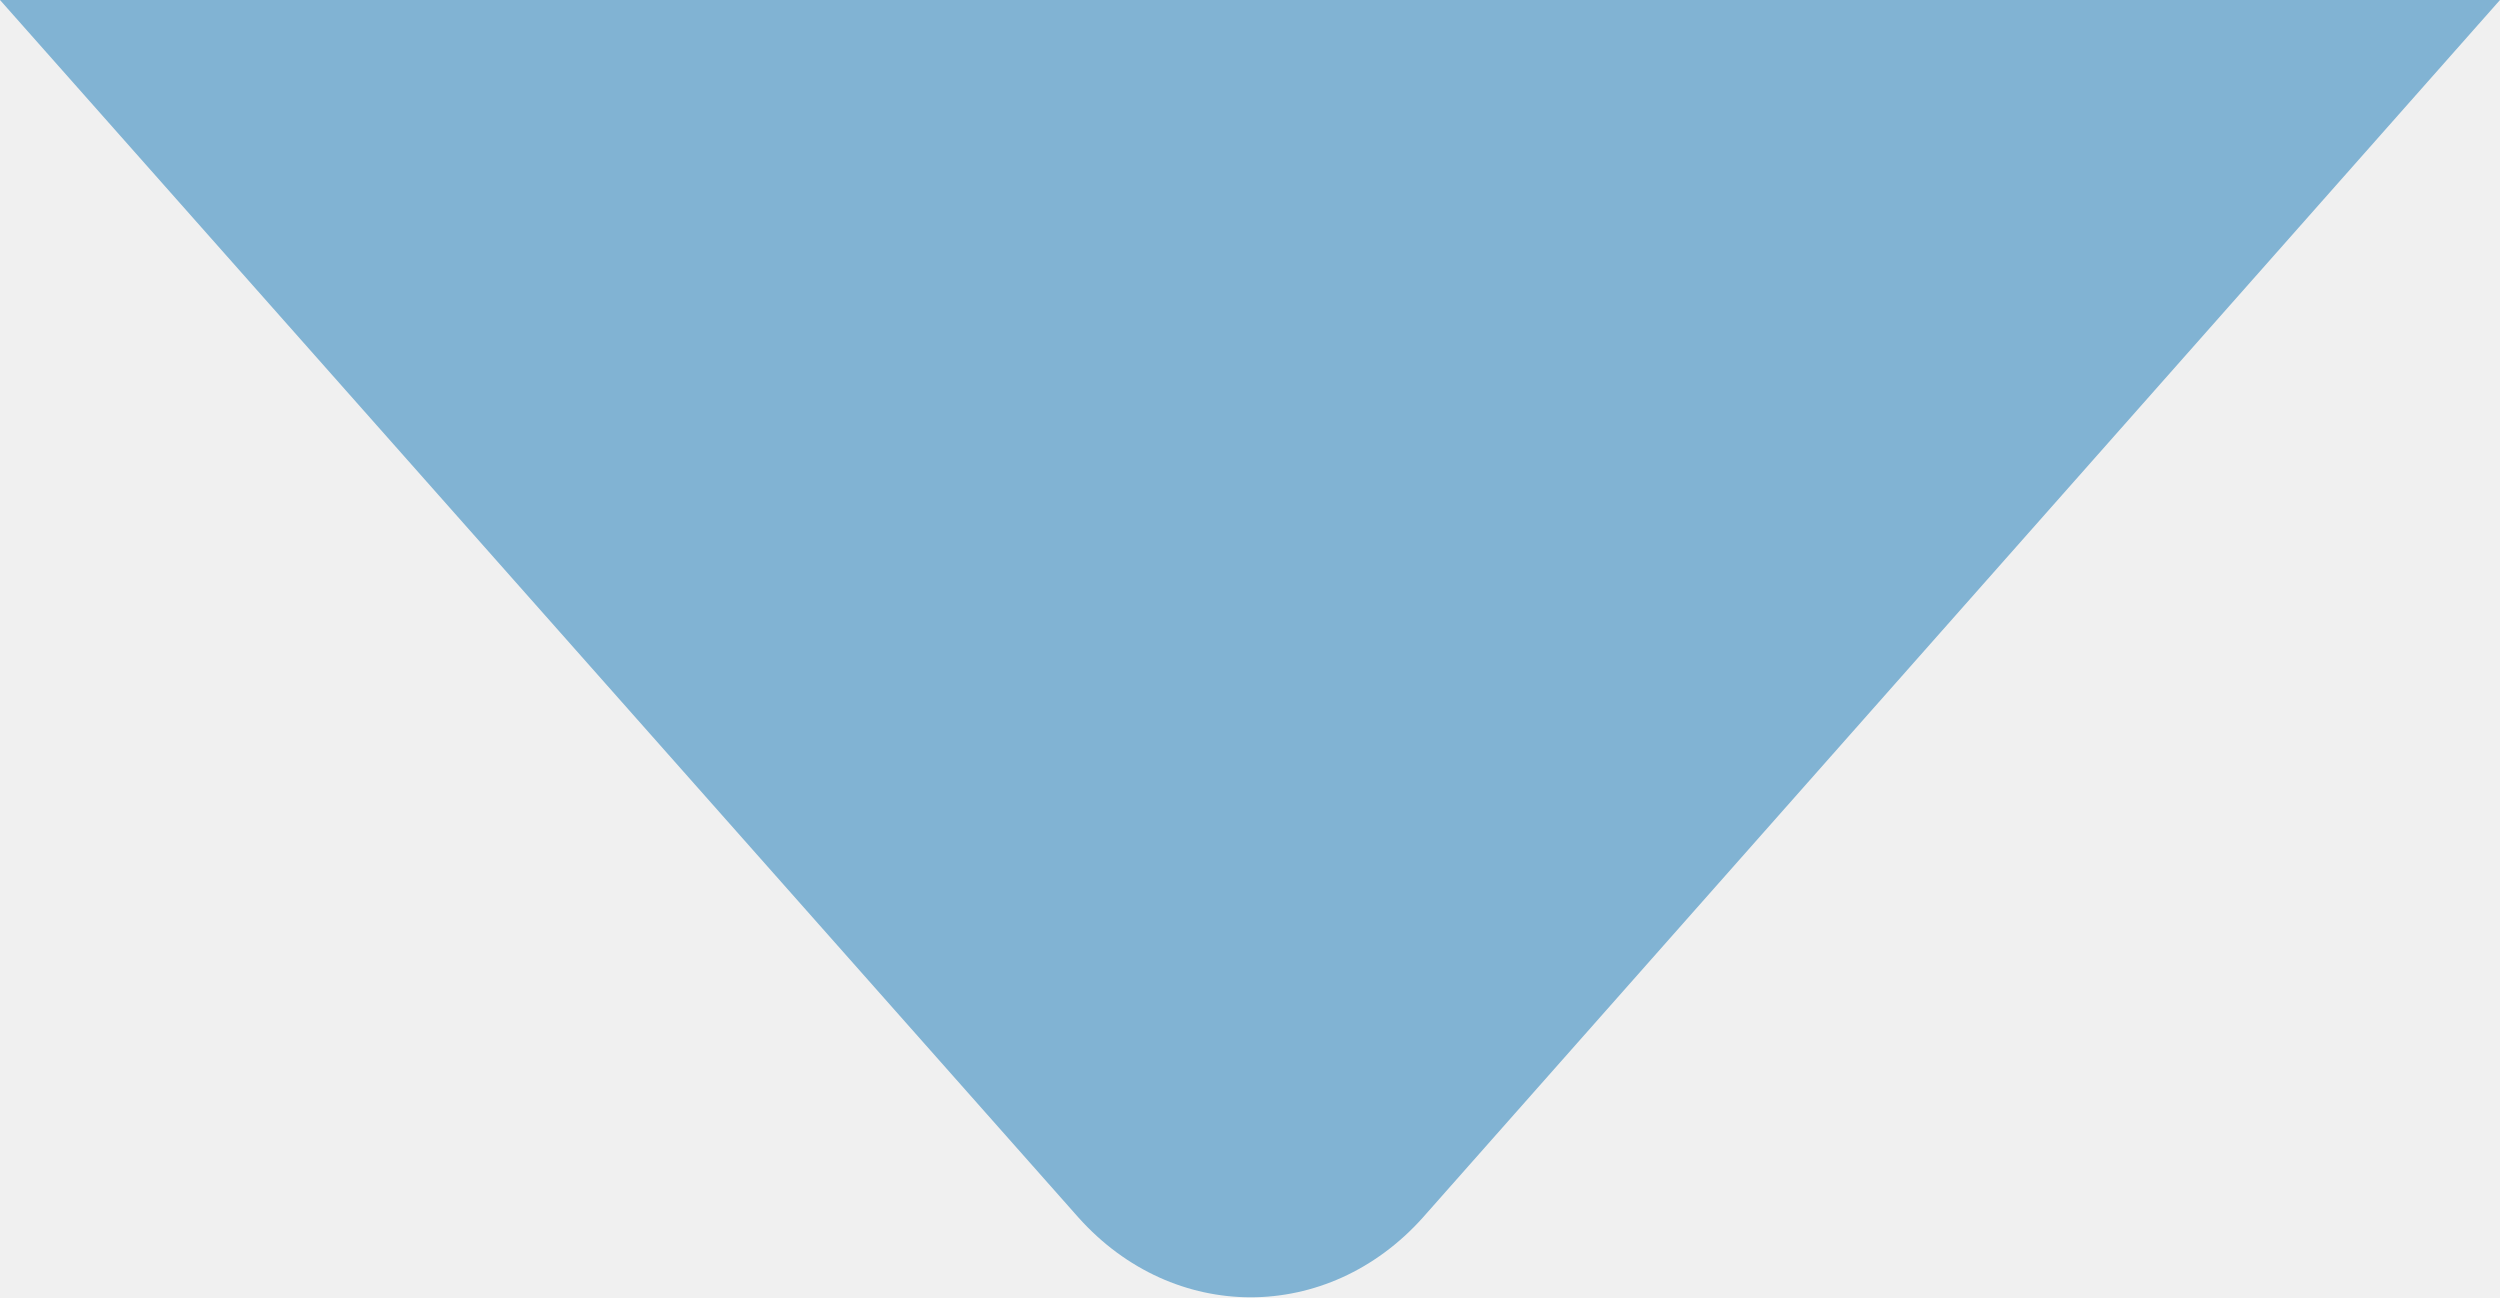
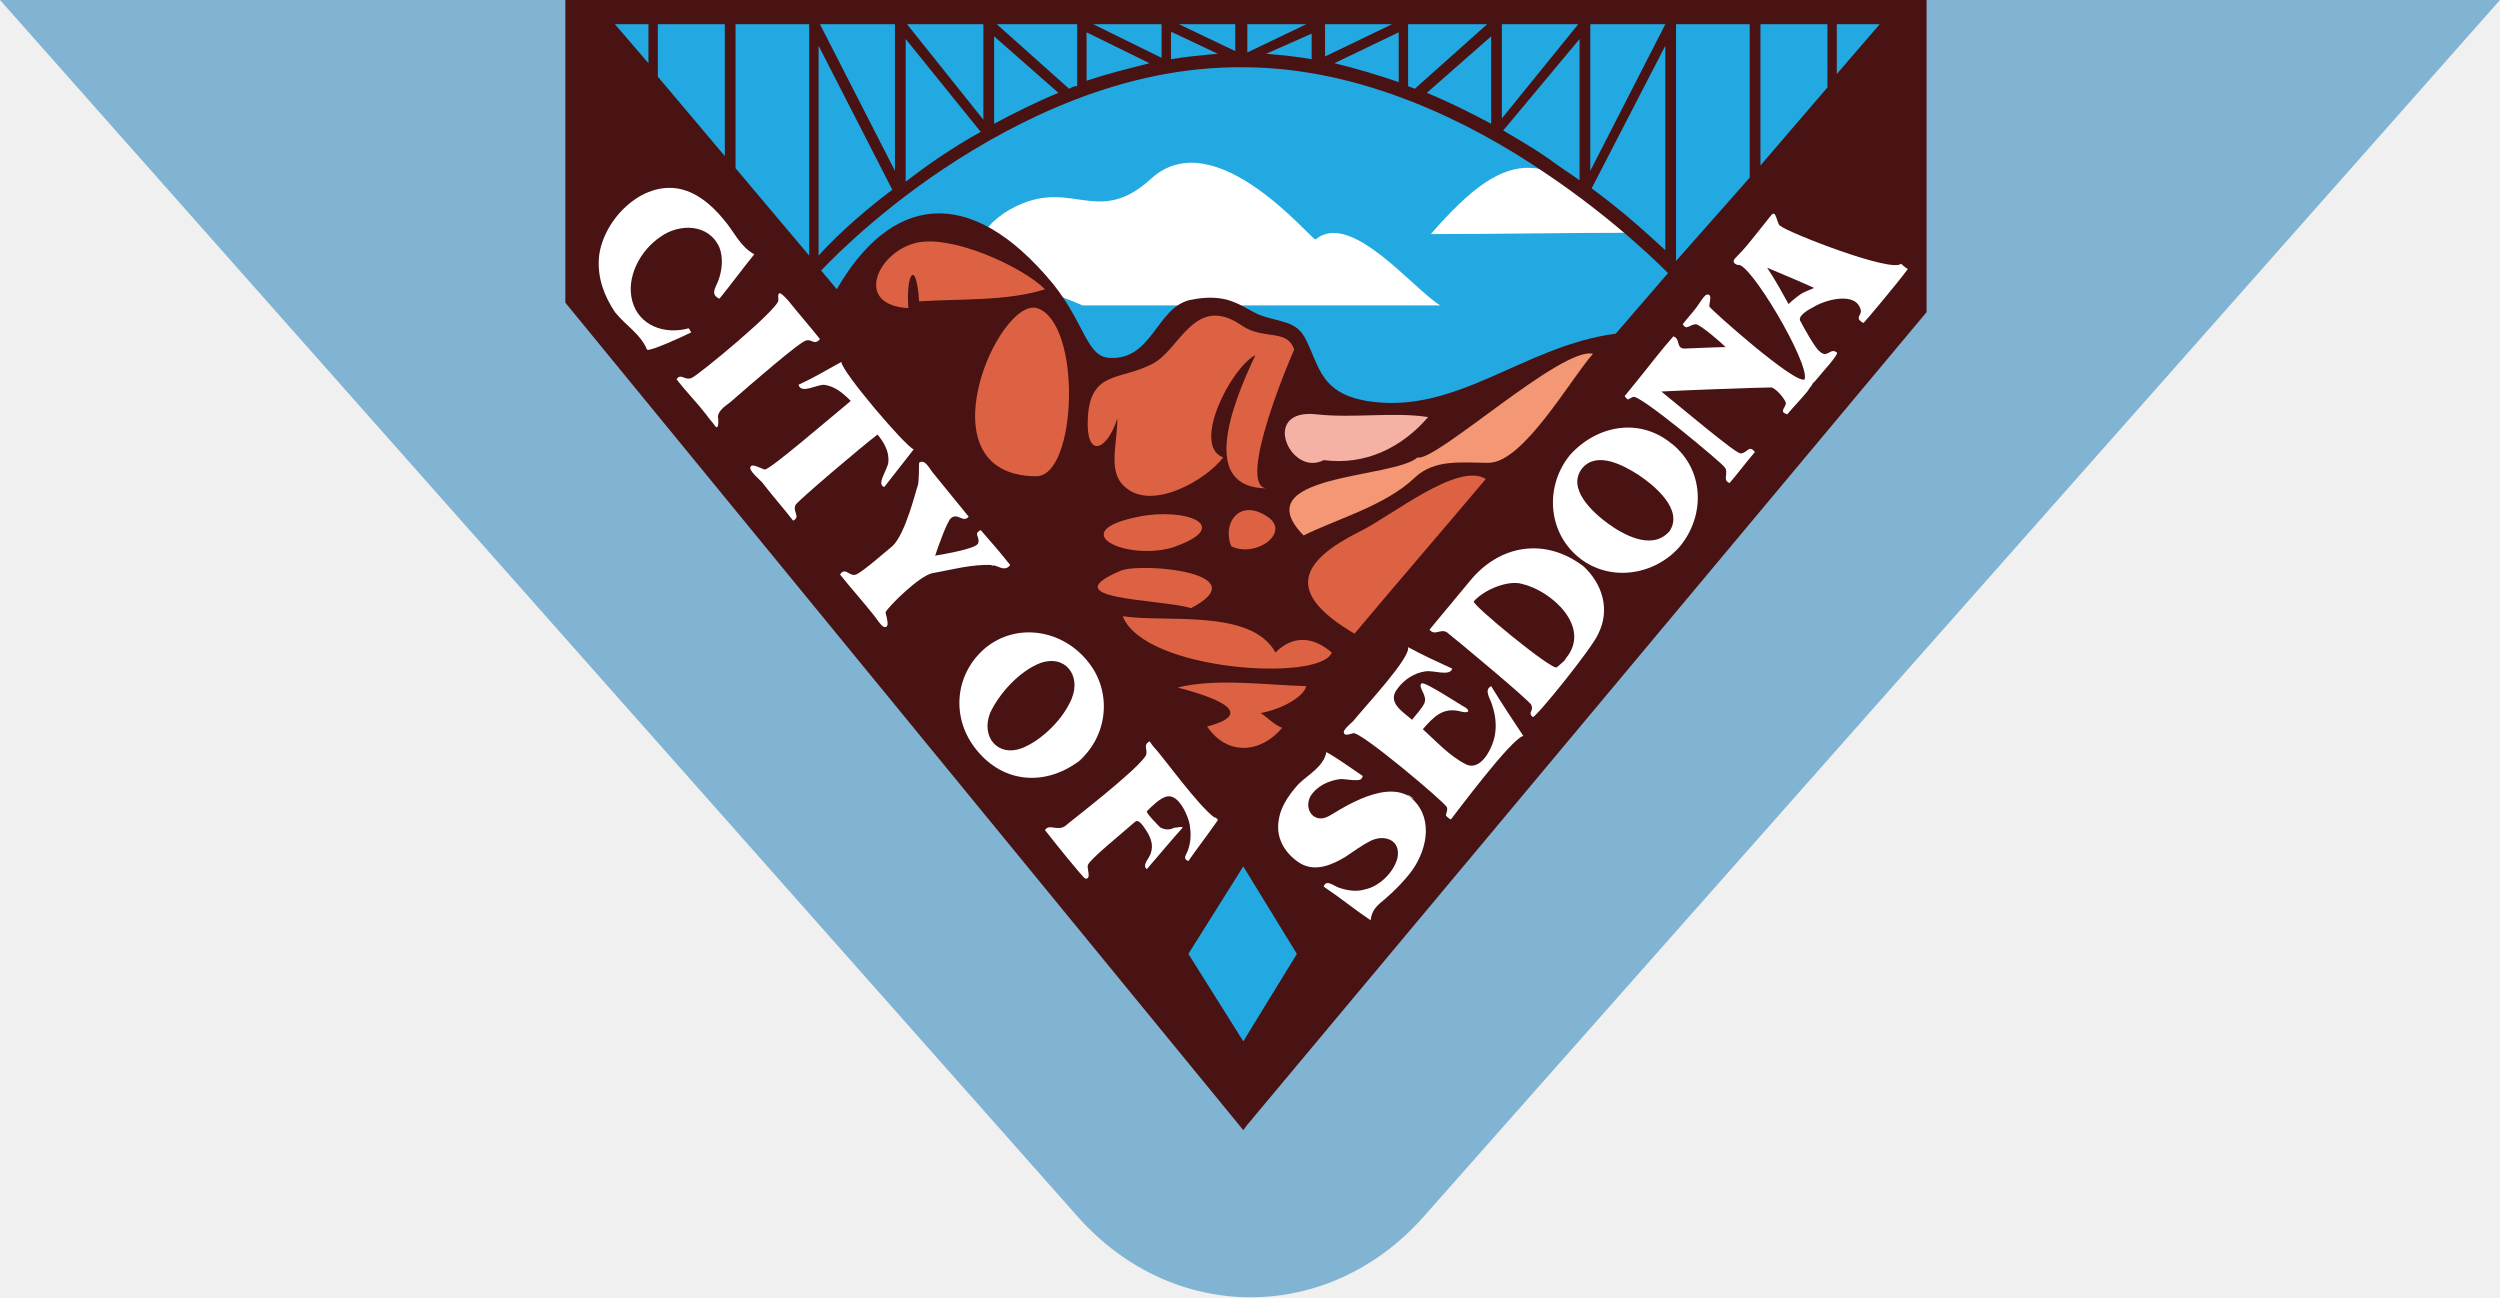
<svg xmlns="http://www.w3.org/2000/svg" width="185" height="96" viewBox="0 0 185 96" fill="none">
  <path d="M185 0H0L79.81 90.101C86.849 97.966 98.25 97.966 105.289 90.101L185 0Z" fill="#81B3D3" />
+   <path d="M42.83 0.697L92.004 58.84L140.882 1.095L42.83 0.697Z" fill="#23A9E1" />
+   <path d="M120.954 17.224C115.898 17.224 110.941 17.323 105.884 17.323C111.833 10.454 114.51 11.151 120.954 17.224Z" fill="white" />
+   <path d="M80.107 22.6C88.931 22.6 97.754 22.6 106.578 22.6C104.595 21.405 99.936 15.531 97.358 17.721C97.16 17.921 89.922 8.861 85.163 13.241C80.999 17.025 79.116 12.744 74.357 15.73C69.102 19.314 77.529 21.405 80.107 22.6Z" fill="white" />
+   <path d="M92.302 0H41.838V22.401L92.004 83.63L92.302 83.231L142.567 23.098V0H92.302ZM54.429 1.792H59.882V18.916L54.429 12.445V1.792ZM53.636 11.549L48.679 5.675V1.792H53.636V11.549ZM72.771 8.861L67.12 1.792H72.771V8.861ZM66.227 12.644L60.675 1.792H66.227V12.644ZM60.576 3.385L66.029 14.038C63.253 16.129 61.369 18.02 60.576 18.916V3.385ZM67.02 2.887L72.572 9.757C71.482 10.354 70.391 11.051 69.499 11.648C68.607 12.246 67.814 12.843 67.02 13.441V2.887ZM73.564 2.688L78.323 6.87C76.637 7.566 75.051 8.363 73.564 9.159V2.688ZM79.116 6.571L73.762 1.792H79.711V6.372C79.413 6.372 79.314 6.471 79.116 6.571ZM98.052 1.792H103.009L98.052 4.181V1.792ZM92.302 1.792H96.664L92.302 3.883V1.792ZM91.409 3.783L87.245 1.792H91.409V3.783ZM85.957 4.281L80.9 1.792H85.957V4.281ZM80.405 2.389L85.064 4.679C83.478 5.078 81.892 5.476 80.405 5.974V2.389ZM86.75 2.389L90.121 3.982C88.931 4.082 87.84 4.181 86.651 4.381V2.389H86.75ZM97.061 2.489V4.381C95.97 4.181 94.879 4.082 93.69 3.982L97.061 2.489ZM103.505 2.389V6.073C102.018 5.575 100.431 5.078 98.746 4.679L103.505 2.389ZM104.199 1.792H110.048L104.695 6.571C104.496 6.471 104.397 6.471 104.199 6.372V1.792ZM117.682 1.792H123.234L117.682 12.644V1.792ZM111.139 1.792H116.79L111.139 8.761V1.792ZM110.346 2.688V9.159C108.858 8.363 107.272 7.566 105.587 6.87L110.346 2.688ZM116.889 2.887V13.341C116.195 12.843 115.402 12.345 114.609 11.748C113.617 11.051 112.428 10.354 111.238 9.657L116.889 2.887ZM123.234 3.385V18.518C122.144 17.522 120.359 15.83 117.781 13.938L123.234 3.385ZM124.027 19.314V1.792H129.48V13.142L124.027 19.314C124.126 19.414 124.027 19.414 124.027 19.314ZM130.273 1.792H135.23V6.471L130.273 12.246V1.792ZM47.985 1.792V4.679L45.506 1.792H47.985ZM60.675 19.912L60.774 20.011C60.774 20.011 64.344 16.129 69.895 12.445C75.15 8.96 83.081 4.878 92.004 4.978C100.828 4.978 108.958 9.159 114.113 12.644C119.665 16.328 123.333 20.111 123.432 20.21L119.566 24.691C112.725 25.587 107.768 30.764 101.125 29.669C97.754 29.071 97.655 27.18 96.664 25.189C95.97 23.695 94.78 23.894 93.194 23.297C91.806 22.7 90.914 21.604 88.039 22.202C85.56 22.799 85.263 26.682 82.09 26.483C80.405 26.383 80.305 23.994 77.926 21.007C71.68 13.441 65.831 14.536 61.865 21.505L91.905 57.247L60.675 19.912ZM135.924 5.476V1.792H139.097L135.924 5.476Z" fill="#491213" />
+   <path d="M87.939 70.588L92.004 64.116L95.97 70.588L92.004 77.059L87.939 70.588Z" fill="#23A9E1" />
+   <path d="M64.938 32.158C65.434 32.755 65.831 33.452 65.731 34.248C65.632 34.846 64.839 35.841 65.434 36.04C66.128 35.144 66.921 34.149 67.615 33.253C67.02 33.054 62.261 27.478 62.261 26.781C61.171 27.379 60.179 27.976 59.089 28.474C59.287 29.171 60.378 28.474 60.973 28.474C61.766 28.573 62.361 29.071 62.956 29.669C61.27 31.062 57.106 34.647 56.61 34.746C56.412 34.746 55.52 34.149 55.52 34.647C55.52 34.945 56.412 35.642 56.511 35.841C57.205 36.737 57.998 37.633 58.692 38.529C59.287 38.231 58.593 37.833 58.891 37.335C59.188 36.937 63.749 33.054 64.938 32.158Z" fill="white" />
+   <path d="M59.684 25.189C60.081 25.089 60.279 25.587 60.675 25.089C59.882 24.093 59.089 23.197 58.296 22.202C57.899 21.803 57.503 21.306 57.602 22.202C57.701 22.799 51.554 27.877 51.158 27.976C50.662 28.175 50.365 27.578 50.067 28.076C50.761 28.972 51.554 29.768 52.248 30.664C52.447 30.963 52.744 31.262 52.942 31.56C53.24 31.859 53.141 30.863 53.141 30.963C53.041 30.465 53.636 30.067 54.033 29.768C55.52 28.474 59.287 25.189 59.684 25.189Z" fill="white" />
+   <path d="M50.959 24.293C49.175 24.79 47.291 24.093 46.795 22.301C46.3 20.509 47.39 18.518 48.877 17.522C50.265 16.527 52.447 16.527 53.24 18.319C53.537 19.115 53.438 20.011 53.141 20.808C52.942 21.306 52.546 21.803 53.24 22.102C54.132 21.007 54.925 19.912 55.817 18.817C54.727 18.219 54.33 17.124 53.537 16.228C52.645 15.133 51.455 14.137 50.067 13.938C47.192 13.54 44.515 16.527 44.317 19.115C44.218 20.609 44.713 21.903 45.507 23.098C46.3 24.093 47.39 24.691 47.886 25.885C48.183 25.985 50.563 24.89 51.158 24.591C51.059 24.492 51.059 24.392 50.959 24.293C50.959 24.293 50.265 24.492 50.959 24.293Z" fill="white" />
+   <path d="M89.922 60.532C88.733 59.736 85.957 55.853 85.362 55.255C85.263 55.156 85.164 54.957 85.064 54.857C85.064 54.857 84.767 55.056 84.866 55.056C84.668 55.156 84.965 55.654 84.767 55.952C83.974 57.147 79.017 60.93 78.818 61.129C78.224 61.528 77.629 60.93 77.331 61.428C78.025 62.324 80.107 64.913 80.306 65.012C80.801 65.112 80.405 64.216 80.504 64.017C80.603 63.618 83.082 61.627 83.974 60.831C84.271 60.532 84.668 61.229 84.866 61.528C85.164 62.025 85.362 62.523 85.164 63.121C85.064 63.519 84.47 64.017 84.866 64.315C85.461 63.618 87.246 61.528 87.444 61.328C87.741 61.03 86.849 61.328 86.948 61.229C86.552 61.428 86.254 61.428 85.858 61.229C85.758 61.129 84.767 60.134 84.866 60.034C85.263 59.636 85.858 59.039 86.353 58.939C87.246 58.74 87.94 60.432 88.039 61.03C88.138 61.627 88.138 62.224 87.939 62.822C87.84 63.22 87.444 63.519 87.939 63.718C88.633 62.722 89.328 61.826 90.022 60.831C90.22 60.632 90.022 60.532 89.922 60.532C90.121 60.532 89.823 60.432 89.922 60.532Z" fill="white" />
+   <path d="M79.81 56.35C81.991 54.459 82.288 51.273 80.603 49.083C78.719 46.594 75.249 45.996 72.87 47.988C70.689 49.879 70.391 52.965 72.077 55.255C74.059 57.944 77.232 58.242 79.81 56.35C80.999 55.455 79.711 56.45 79.81 56.35ZM79.314 51.671C78.719 53.165 77.133 54.758 75.646 55.355C73.861 56.052 72.572 54.559 73.266 52.766C73.96 51.273 75.447 49.68 76.935 49.083C78.818 48.386 80.008 49.979 79.314 51.671C79.413 51.472 78.917 52.567 79.314 51.671Z" fill="white" />
+   <path d="M73.465 41.815C73.96 41.914 74.357 42.313 74.754 41.815C74.059 40.919 73.266 40.023 72.572 39.226C71.978 39.525 72.572 39.724 72.374 40.222C72.176 40.62 69.796 41.018 69.201 41.118C69.4 40.521 70.094 38.529 70.391 38.33C70.887 37.932 71.284 38.729 71.68 38.231C70.788 37.136 69.895 36.041 69.003 34.945C68.706 34.547 68.408 33.95 68.012 34.248C68.012 34.248 68.012 35.742 67.913 35.941C67.814 36.14 67.02 39.525 66.029 40.421C65.533 40.819 63.848 42.313 63.352 42.512C62.856 42.711 62.559 41.914 62.162 42.512C62.956 43.507 63.848 44.503 64.641 45.499C64.74 45.598 65.236 46.395 65.434 46.395C65.93 46.494 65.533 45.499 65.533 45.3C65.731 44.901 68.012 42.611 69.003 42.412C70.193 42.213 71.978 41.715 73.465 41.815C73.762 41.914 73.068 41.815 73.465 41.815Z" fill="white" />
+   <path d="M67.219 22.799C63.253 22.6 64.839 18.817 67.615 18.02C70.193 17.224 75.646 19.713 77.331 21.405C74.555 22.301 70.986 22.102 68.012 22.301C67.814 19.115 67.02 20.21 67.219 22.799Z" fill="#DC6243" />
+   <path d="M76.637 35.244C68.111 35.144 73.861 22.003 76.736 22.799C80.107 23.894 79.711 35.343 76.637 35.244Z" fill="#DC6243" />
+   <path d="M82.685 30.963C81.892 33.452 80.305 33.95 80.504 30.863C80.702 27.379 82.982 28.175 85.362 26.881C87.345 25.786 88.435 21.704 91.905 24.093C93.492 25.189 95.276 24.293 95.772 25.885C95.772 25.786 91.31 36.14 93.789 36.14C88.832 36.14 91.013 30.266 92.897 26.284C91.112 27.18 88.138 32.954 90.517 33.85C89.228 35.543 85.362 37.733 83.379 36.14C81.892 35.045 82.685 32.954 82.685 30.963Z" fill="#DC6243" />
+   <path d="M86.75 40.521C83.28 41.516 78.719 39.326 84.271 38.231C87.741 37.534 91.409 38.928 86.75 40.521C86.849 40.521 86.651 40.521 86.75 40.521Z" fill="#DC6243" />
+   <path d="M91.112 40.421C90.418 38.728 91.707 36.837 93.789 38.231C95.573 39.425 92.897 41.317 91.112 40.421Z" fill="#DC6243" />
+   <path d="M88.138 45.001C85.758 44.304 77.728 44.403 82.982 42.213C84.668 41.616 93.095 42.412 88.138 45.001Z" fill="#DC6243" />
+   <path d="M98.548 48.286C97.16 47.092 95.673 46.992 94.384 48.286C92.599 45.001 86.155 46.096 83.082 45.598C84.668 49.68 97.755 50.477 98.548 48.286Z" fill="#DC6243" />
+   <path d="M96.664 50.775C93.491 50.676 90.021 50.178 87.146 50.875C89.03 51.373 93.491 52.667 89.327 53.762C90.814 55.952 93.293 55.753 94.879 53.861C94.185 53.563 93.888 53.165 93.293 52.766C94.879 52.468 96.466 51.572 96.664 50.775Z" fill="#DC6243" />
+   <path d="M100.233 46.892C94.978 43.806 96.267 41.516 100.63 39.326C102.91 38.231 107.867 34.149 109.949 35.443C106.677 39.326 103.406 43.109 100.233 46.892Z" fill="#DC6243" />
+   <path d="M96.466 39.625C92.004 35.045 103.108 35.443 104.893 33.85C106.182 34.248 115.6 25.587 117.88 26.184C116.195 28.076 112.725 34.248 110.147 34.248C108.164 34.248 106.182 33.95 104.694 35.343C102.513 37.434 98.845 38.43 96.466 39.625Z" fill="#F49774" />
+   <path d="M97.953 34.049C95.474 35.343 93.194 30.166 97.457 30.664C100.233 30.963 103.108 30.465 105.686 30.863C103.703 33.153 101.026 34.447 97.953 34.049Z" fill="#F4B1A4" />
+   <path d="M110.445 52.269C110.643 52.866 110.742 53.563 110.643 54.26C110.544 55.156 109.652 57.147 108.462 56.55C107.272 55.952 106.281 54.857 105.289 53.961C106.082 53.065 106.776 52.269 108.164 52.667C108.561 52.766 108.858 52.667 108.462 52.368C108.065 52.169 105.388 50.377 105.19 50.576C104.893 50.875 105.686 51.472 105.388 52.069C105.19 52.468 104.794 52.866 104.496 53.264C103.802 52.667 102.613 51.97 103.406 50.974C103.901 50.277 104.694 49.78 105.488 49.68C106.082 49.581 107.272 50.078 107.47 49.481C106.38 48.983 105.289 48.485 104.199 47.888C104.397 48.684 100.927 52.368 100.134 53.364C100.035 53.463 99.44 53.961 99.44 54.16C99.44 54.559 100.035 54.26 100.134 54.26C100.63 54.061 106.876 59.337 107.074 59.736C107.173 60.034 106.876 60.333 107.074 60.432C107.074 60.432 107.272 60.632 107.371 60.632C107.768 60.134 111.833 54.658 112.725 54.459C111.932 53.264 111.139 52.069 110.346 50.775C109.751 51.074 110.346 51.771 110.445 52.269Z" fill="white" />
+   <path d="M104.298 58.939C102.216 57.645 98.746 60.233 98.25 60.432C97.259 60.93 96.466 59.935 96.962 58.939C97.457 58.143 98.349 57.744 99.242 57.645C99.539 57.645 100.531 57.844 100.729 57.645C100.828 57.446 100.927 57.446 100.729 57.346C99.837 56.749 99.043 56.151 98.151 55.654C97.953 56.749 96.763 57.346 96.069 58.043C95.276 58.939 94.582 59.935 94.582 61.229C94.582 62.324 95.276 63.32 96.267 63.917C97.358 64.514 98.548 64.017 99.539 63.419C100.134 63.021 100.828 62.523 101.423 62.224C102.414 61.727 103.703 62.125 103.406 63.519C103.108 64.614 102.018 65.609 101.026 65.809C100.431 66.008 99.737 65.908 99.143 65.709C98.746 65.609 98.151 65.012 97.953 65.609C99.143 66.406 100.233 67.302 101.423 68.099C101.522 67.302 101.919 67.003 102.513 66.506C103.207 65.908 103.901 65.211 104.496 64.415C105.686 62.722 106.083 60.333 104.298 58.939Z" fill="white" />
+   <path d="M104.298 58.939C103.703 58.441 105.29 59.536 104.298 58.939V58.939Z" fill="white" />
+   <path d="M140.683 19.514C139.989 20.21 132.355 17.224 131.76 16.726C131.463 16.626 131.463 15.432 131.066 15.93C130.67 16.427 130.273 16.925 129.877 17.423C129.48 17.921 129.084 18.419 128.588 18.916C128.29 19.215 128.092 19.414 128.588 19.613C129.381 19.215 133.942 26.881 133.545 28.076C132.851 28.474 126.704 22.998 126.506 22.7C126.407 22.6 126.803 21.704 126.308 21.803C126.109 21.803 125.614 22.7 125.415 22.899C125.118 23.297 124.82 23.596 124.523 23.994C124.82 24.492 125.019 23.994 125.514 23.994C125.911 24.093 127.299 25.288 127.696 25.686C127.002 25.686 125.019 25.786 124.82 25.786C123.928 25.885 124.424 25.089 123.829 24.89C123.036 25.786 122.342 26.682 121.549 27.677C121.152 28.175 120.656 28.773 120.26 29.27C120.161 29.37 120.26 29.27 120.26 29.37C120.557 29.669 120.359 29.569 120.855 29.37C121.35 29.171 127.398 34.248 127.596 34.547C127.993 34.945 127.398 35.543 127.993 35.742C128.588 35.045 129.183 34.248 129.778 33.551C129.877 33.452 129.877 33.452 129.778 33.352C129.381 32.954 129.282 33.551 128.786 33.551C128.29 33.452 124.424 30.166 122.937 28.972C124.721 28.872 130.174 28.673 131.066 28.673C131.364 28.673 132.157 29.569 132.157 29.868C132.058 30.266 131.661 30.465 132.256 30.664C132.752 30.067 133.248 29.569 133.743 28.972L133.942 28.673C134.041 28.573 134.041 28.573 134.14 28.374L134.338 28.175C134.735 27.677 136.123 26.184 135.924 26.084C135.429 25.686 135.23 26.582 134.636 25.985C134.338 25.786 133.446 24.193 133.248 23.795C132.95 23.396 133.842 22.899 134.239 22.7C135.032 22.202 137.412 21.505 137.709 22.998C137.709 23.297 137.412 23.496 137.61 23.695C137.61 23.695 137.808 23.894 137.907 23.894C138.106 23.695 140.287 21.107 141.179 19.912C140.882 19.713 140.782 19.613 140.683 19.514ZM133.347 21.704C133.446 21.704 133.545 21.604 133.347 21.704C133.049 21.903 132.653 22.202 132.355 22.5C131.86 21.604 131.364 20.708 130.769 19.812C131.959 20.31 133.148 20.808 134.239 21.306C134.041 21.405 133.743 21.505 133.347 21.704Z" fill="white" />
+   <path d="M123.73 32.855C121.351 30.863 118.178 31.461 116.195 33.651C114.312 35.941 114.51 39.326 116.79 41.218C119.07 43.109 122.441 42.611 124.325 40.421C126.209 38.131 126.109 34.746 123.73 32.855ZM123.433 39.425C123.433 39.425 123.433 39.525 123.433 39.425C122.144 40.72 120.062 39.525 118.971 38.728C117.881 37.932 115.898 36.14 117.088 34.647C118.178 33.352 120.161 34.447 121.252 35.144C122.441 35.941 124.622 37.733 123.532 39.326C123.631 39.226 123.631 39.226 123.433 39.425Z" fill="white" />
+   <path d="M123.73 32.855C123.433 32.655 124.92 33.85 123.73 32.855V32.855Z" fill="white" />
+   <path d="M123.433 39.525C123.433 39.425 123.433 39.425 123.433 39.525C123.533 39.425 123.533 39.425 123.533 39.425C123.433 39.425 123.433 39.525 123.433 39.525Z" fill="white" />
+   <path d="M117.187 41.914C117.286 42.014 117.484 42.213 117.187 41.914C114.311 39.724 110.941 40.322 108.759 43.01C107.768 44.204 106.777 45.399 105.785 46.594C106.182 47.092 106.578 46.494 107.074 46.793C107.471 47.092 113.221 51.87 113.32 52.169C113.518 52.667 113.023 52.667 113.419 53.065C113.617 53.165 117.881 47.888 118.277 46.892C119.169 45.1 118.575 43.209 117.187 41.914ZM115.898 48.684C115.699 48.983 115.898 48.784 115.204 49.381C114.906 49.68 108.859 44.702 109.057 44.503C109.85 43.607 111.635 42.91 112.626 43.209C114.807 43.706 117.781 46.395 115.898 48.684Z" fill="white" />
</svg>
